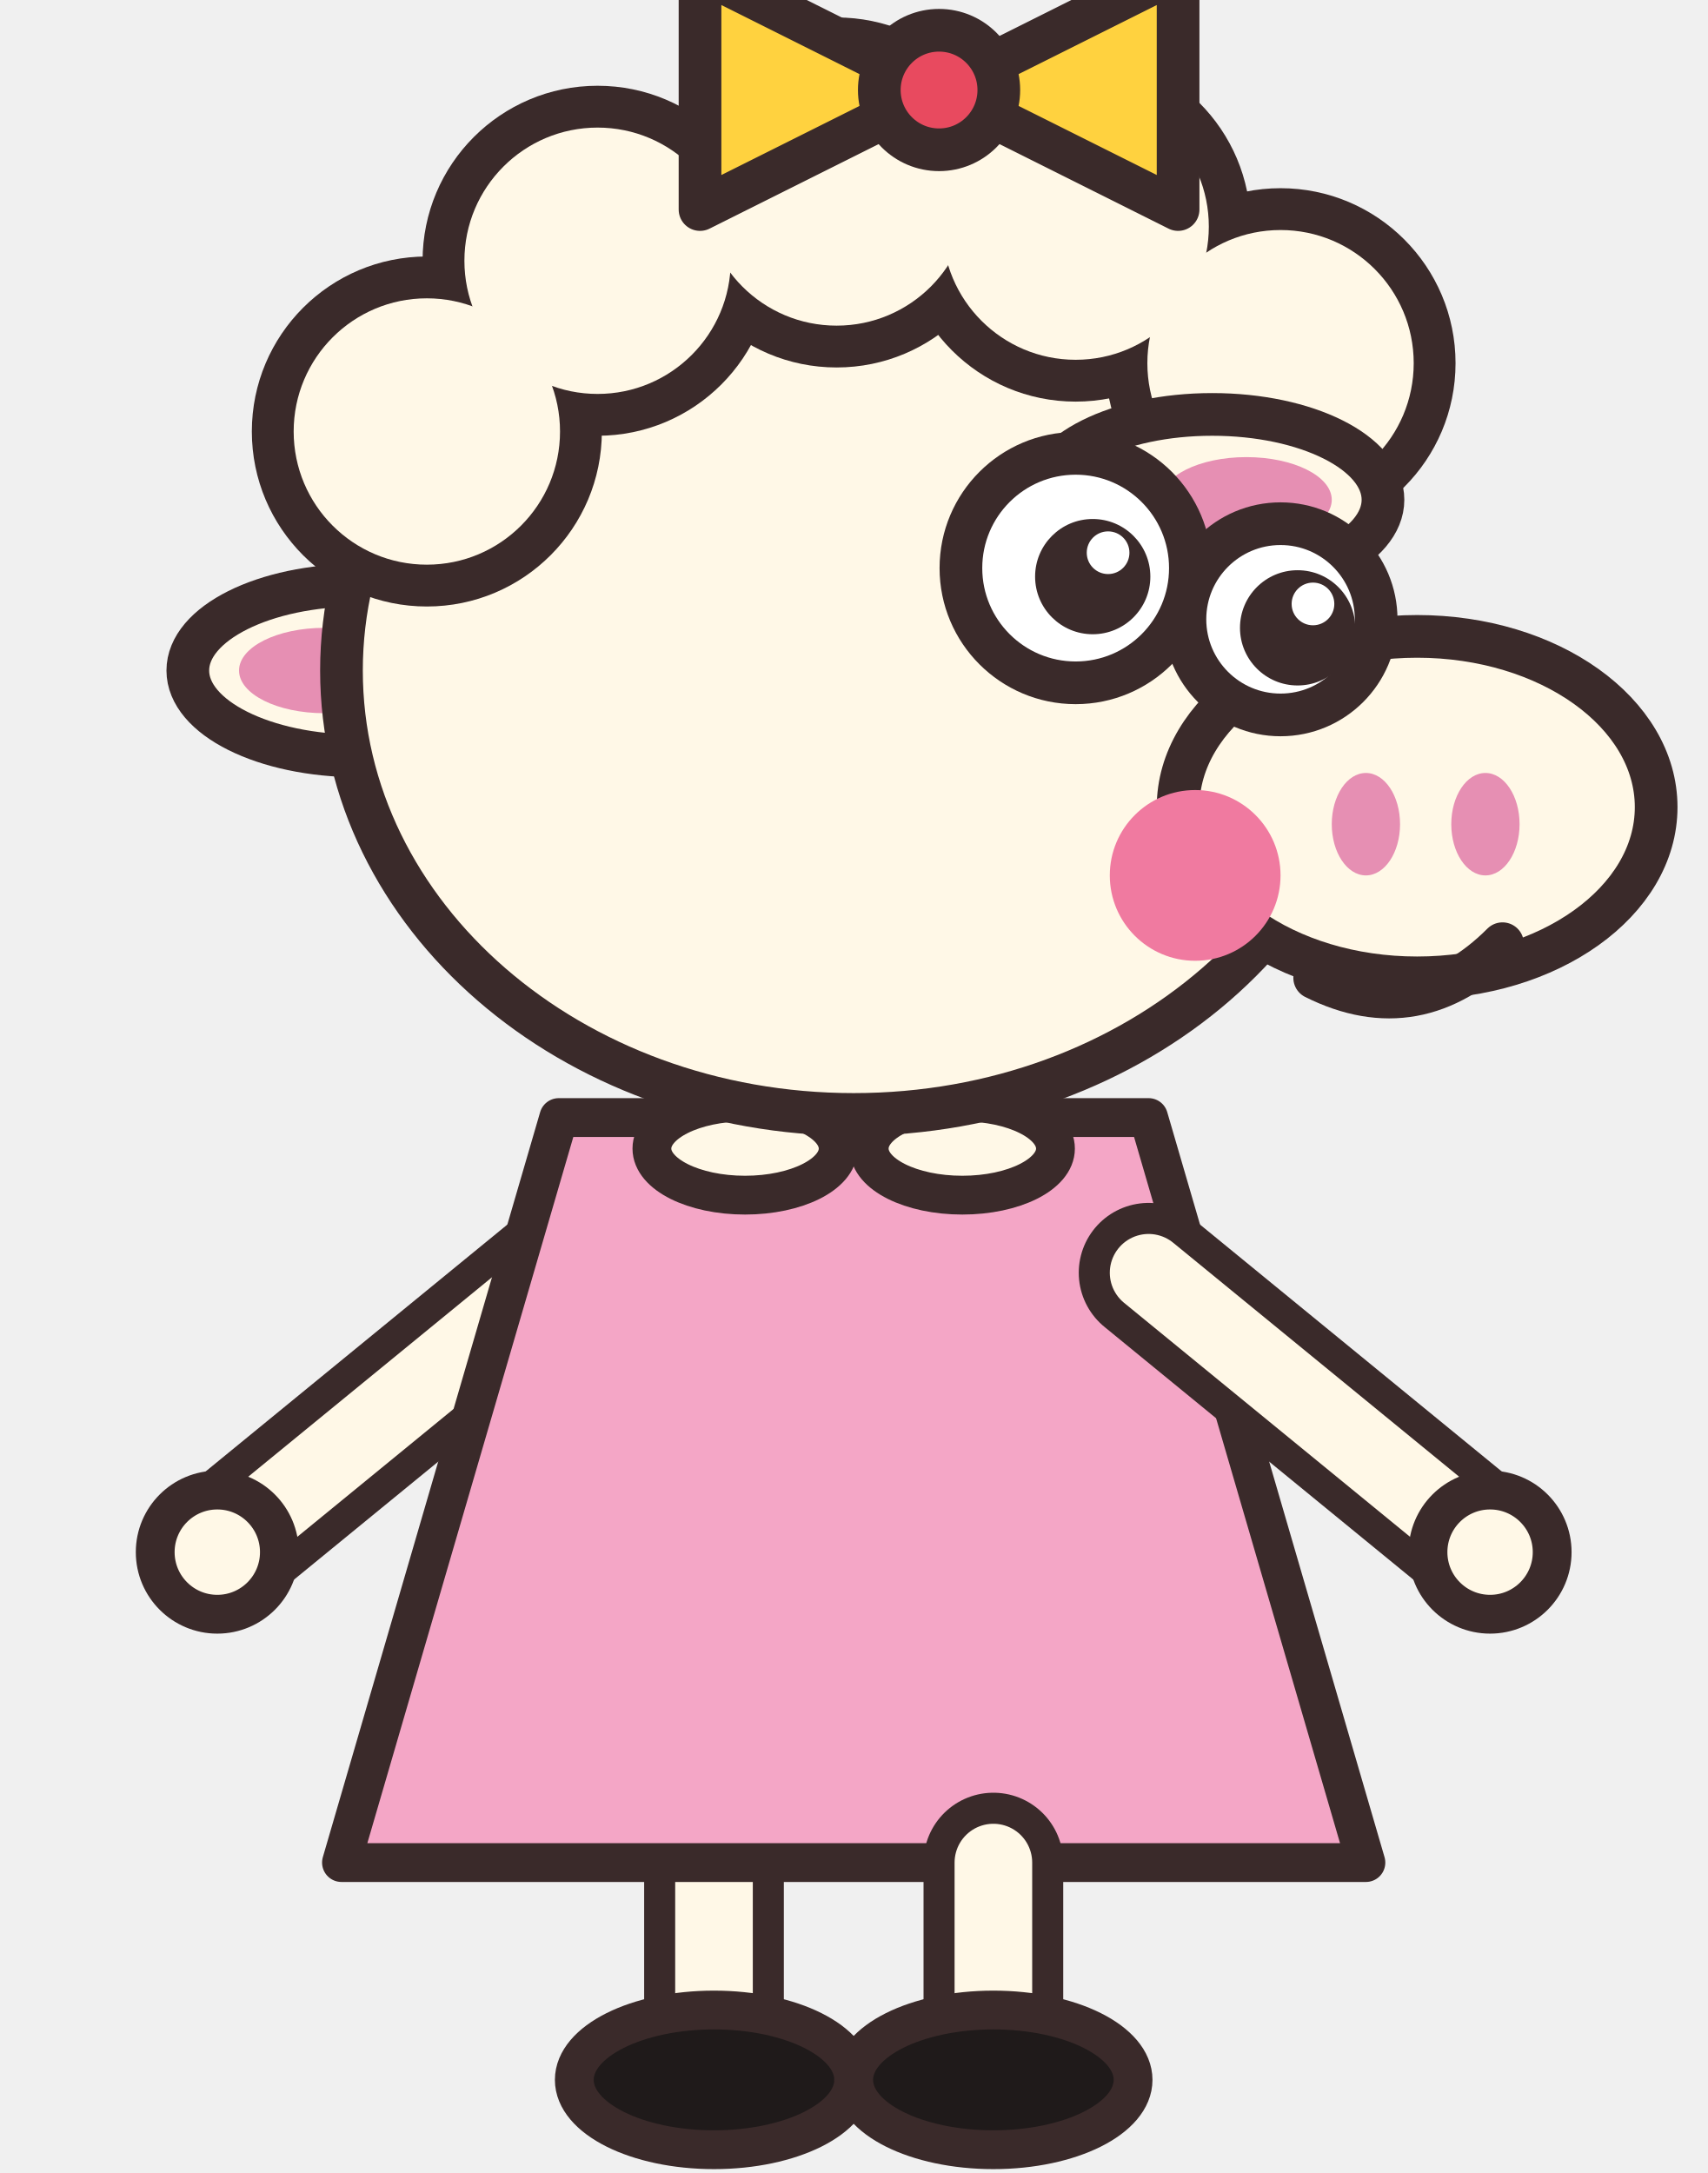
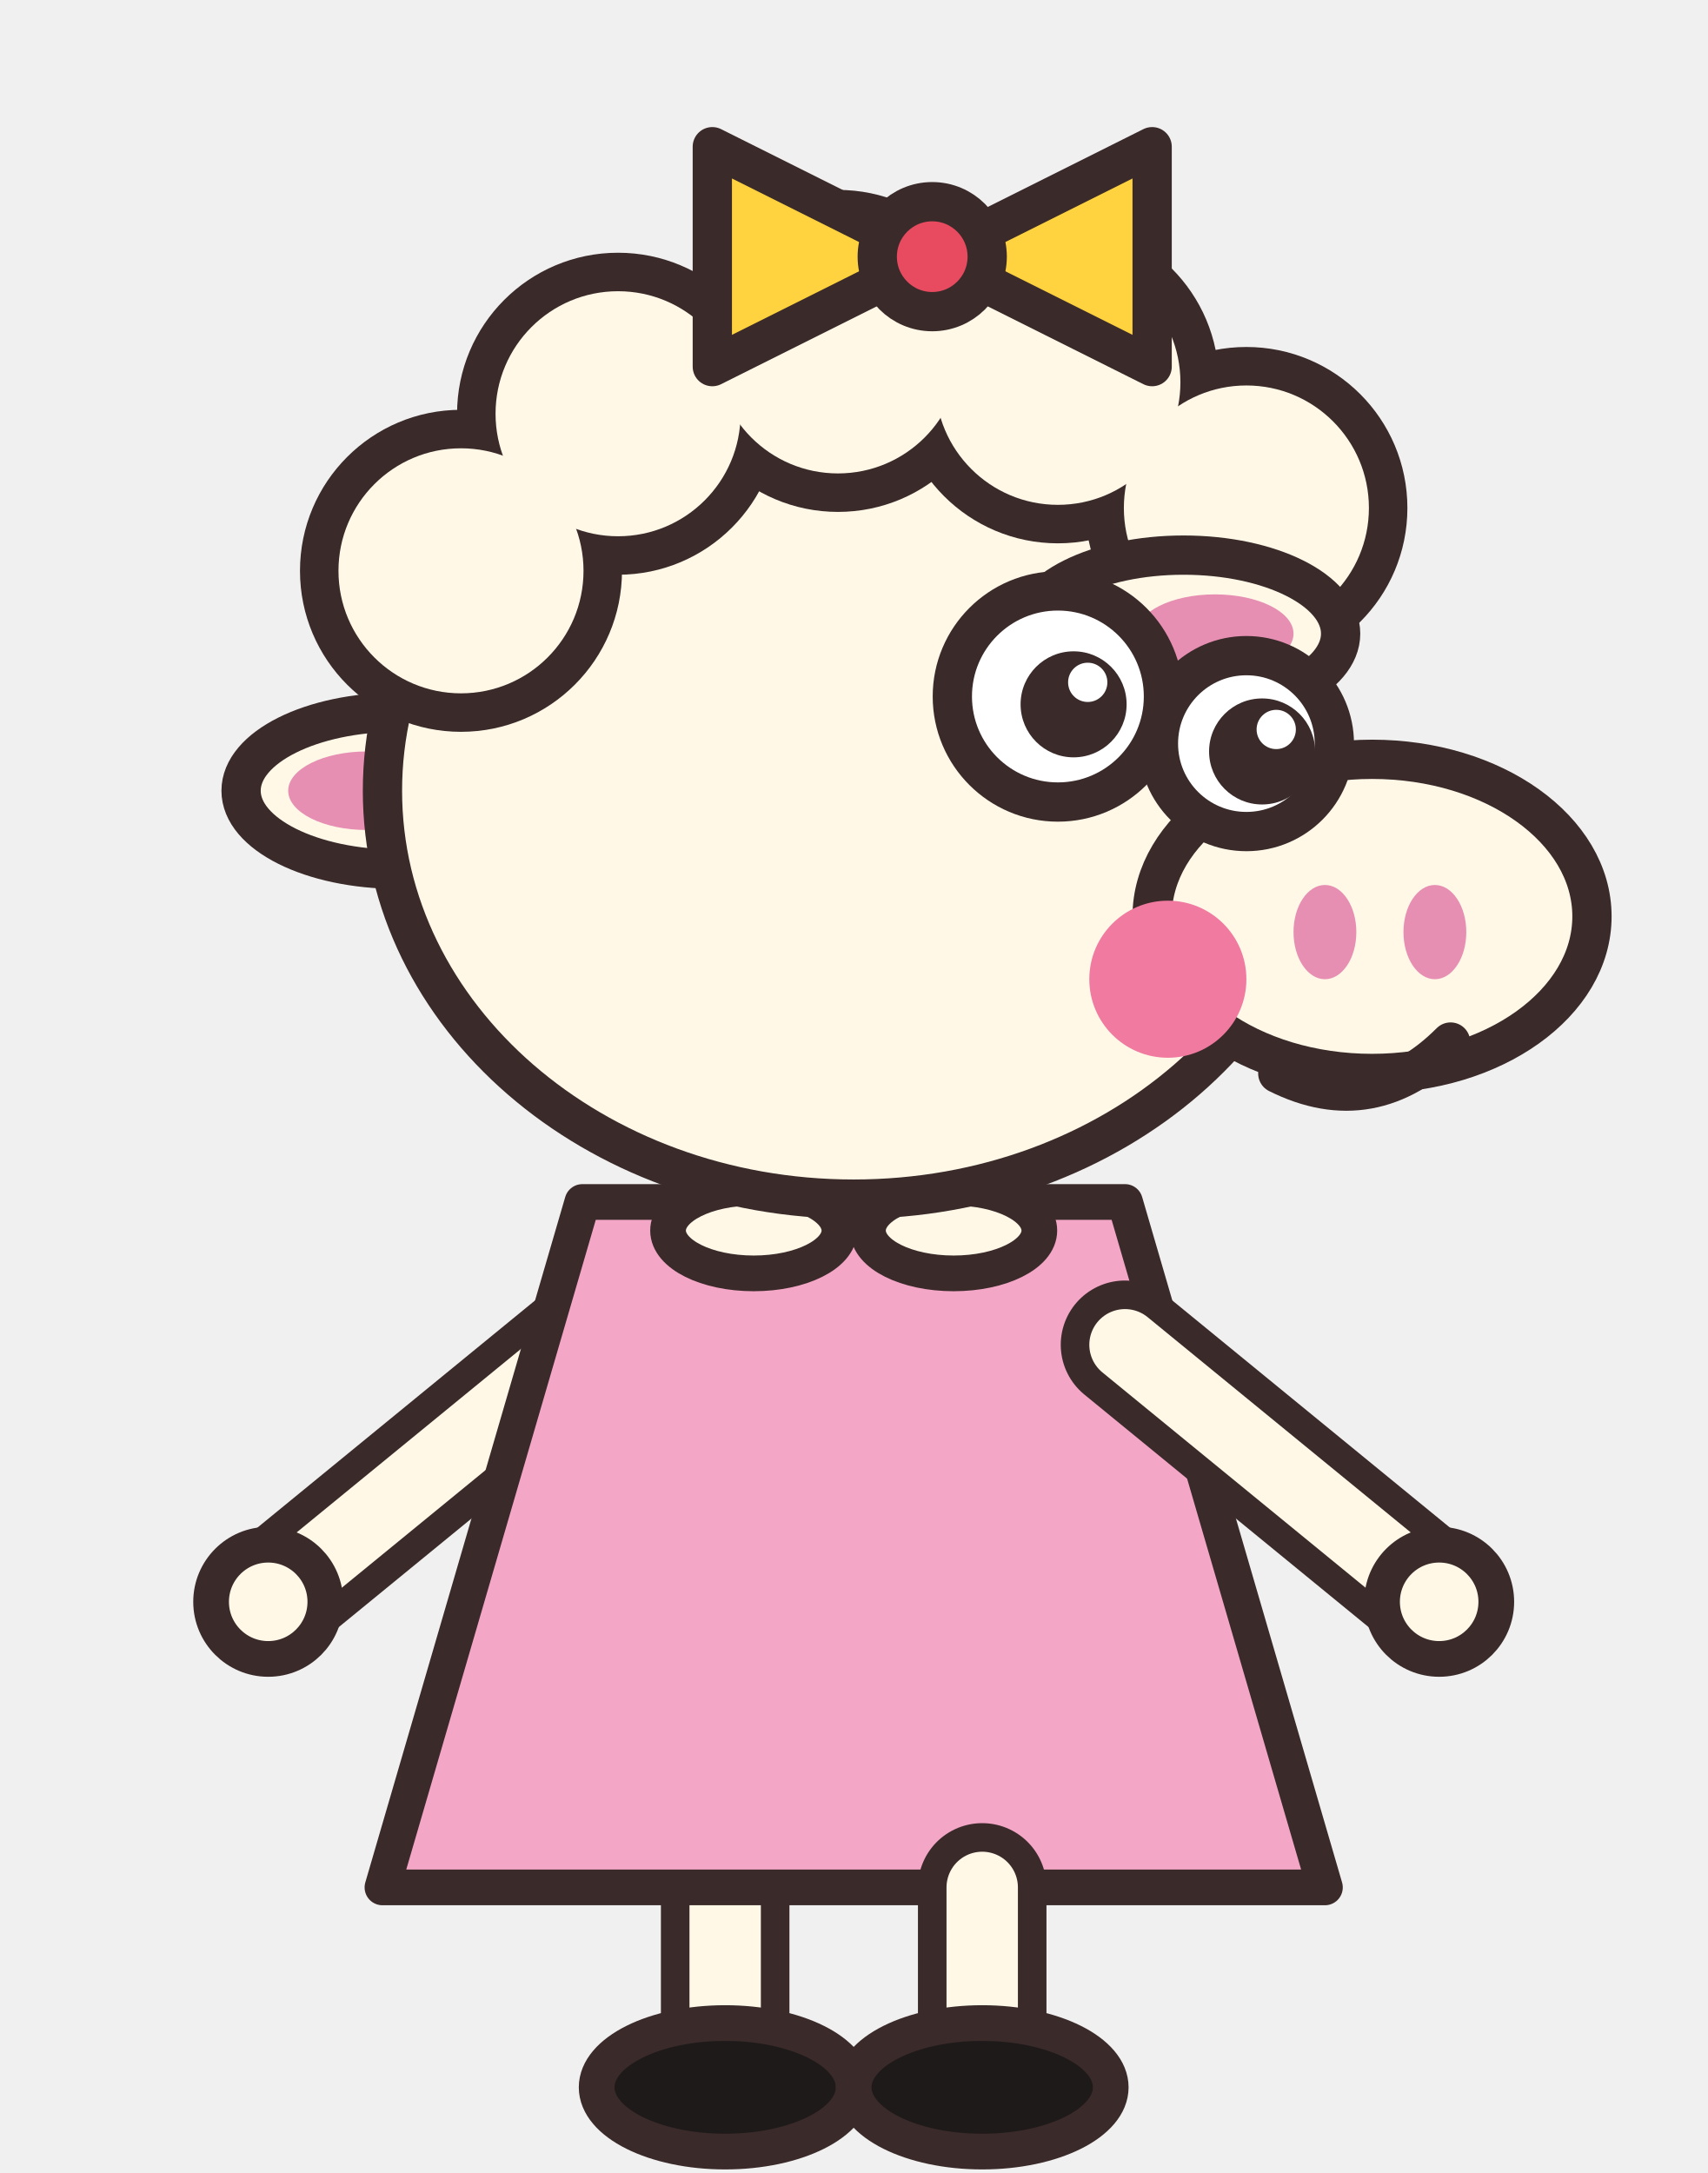
<svg xmlns="http://www.w3.org/2000/svg" viewBox="0 0 110 140">
-   <g stroke="#3a2a2a" stroke-linecap="round" stroke-linejoin="round" stroke-width="2.5">
+   <g stroke="#3a2a2a" stroke-linecap="round" stroke-linejoin="round" stroke-width="2.5" transform="matrix(.92 0 0 .92 4.4 11.2)">
    <path stroke-width="9" d="M46 120v12" />
    <path stroke="#fff8e7" stroke-width="5" d="M46 120v12" />
    <ellipse cx="46" cy="134" fill="#1f1a1a" rx="9" ry="4.5" />
    <path stroke-width="9" d="m36 82-22 18" />
    <path stroke="#fff8e7" stroke-width="5" d="m36 82-22 18" />
    <circle cx="14" cy="100" r="4" fill="#fff8e7" />
    <path fill="#f4a6c6" d="M36 72h38l14 48H22Z" />
    <ellipse cx="48" cy="74" fill="#fff8e7" rx="6" ry="3" />
    <ellipse cx="62" cy="74" fill="#fff8e7" rx="6" ry="3" />
    <path stroke-width="9" d="M64 120v12" />
    <path stroke="#fff8e7" stroke-width="5" d="M64 120v12" />
    <ellipse cx="64" cy="134" fill="#1f1a1a" rx="9" ry="4.5" />
    <g transform="matrix(1.1 0 0 1.1 -5.5 -7.4)">
      <ellipse cx="26" cy="46" fill="#fff8e7" rx="10" ry="5" />
      <ellipse cx="24" cy="46" fill="#e68fb3" stroke="none" rx="5" ry="2.5" />
      <ellipse cx="55" cy="46" fill="#fff8e7" rx="30" ry="26" />
      <circle cx="30" cy="32" r="9" fill="#fff8e7" />
      <circle cx="40" cy="22" r="9" fill="#fff8e7" />
      <circle cx="54" cy="18" r="9" fill="#fff8e7" />
      <circle cx="68" cy="20" r="9" fill="#fff8e7" />
      <circle cx="80" cy="28" r="9" fill="#fff8e7" />
      <circle cx="30" cy="32" r="7.8" fill="#fff8e7" stroke="none" />
      <circle cx="40" cy="22" r="7.8" fill="#fff8e7" stroke="none" />
      <circle cx="54" cy="18" r="7.8" fill="#fff8e7" stroke="none" />
      <circle cx="68" cy="20" r="7.8" fill="#fff8e7" stroke="none" />
      <circle cx="80" cy="28" r="7.8" fill="#fff8e7" stroke="none" />
      <ellipse cx="76" cy="36" fill="#fff8e7" rx="10" ry="5" />
      <ellipse cx="78" cy="36" fill="#e68fb3" stroke="none" rx="5" ry="2.5" />
      <ellipse cx="88" cy="54" fill="#fff8e7" rx="14" ry="10" />
      <ellipse cx="85" cy="55" fill="#e68fb3" stroke="none" rx="2" ry="3" />
      <ellipse cx="92" cy="55" fill="#e68fb3" stroke="none" rx="2" ry="3" />
      <circle cx="68" cy="40" r="6.72" fill="#fff" />
      <circle cx="69" cy="40.5" r="3.375" fill="#3a2a2a" stroke="none" />
      <circle cx="69.9" cy="39.1" r="1.25" fill="#fff" stroke="none" />
      <circle cx="80" cy="43" r="5.6" fill="#fff" />
      <circle cx="81" cy="43.5" r="3.375" fill="#3a2a2a" stroke="none" />
      <circle cx="81.9" cy="42.1" r="1.25" fill="#fff" stroke="none" />
      <circle cx="75" cy="58" r="5" fill="#f07aa0" stroke="none" />
      <path fill="none" d="M82 64q6 3 11-2" />
      <path fill="#ffd23f" d="M60 12 46 5v14Zm0 0 14-7v14Z" />
      <circle cx="60" cy="12" r="3.5" fill="#e84a5f" />
    </g>
    <path stroke-width="9" d="m74 82 22 18" />
    <path stroke="#fff8e7" stroke-width="5" d="m74 82 22 18" />
    <circle cx="96" cy="100" r="4" fill="#fff8e7" />
  </g>
</svg>
